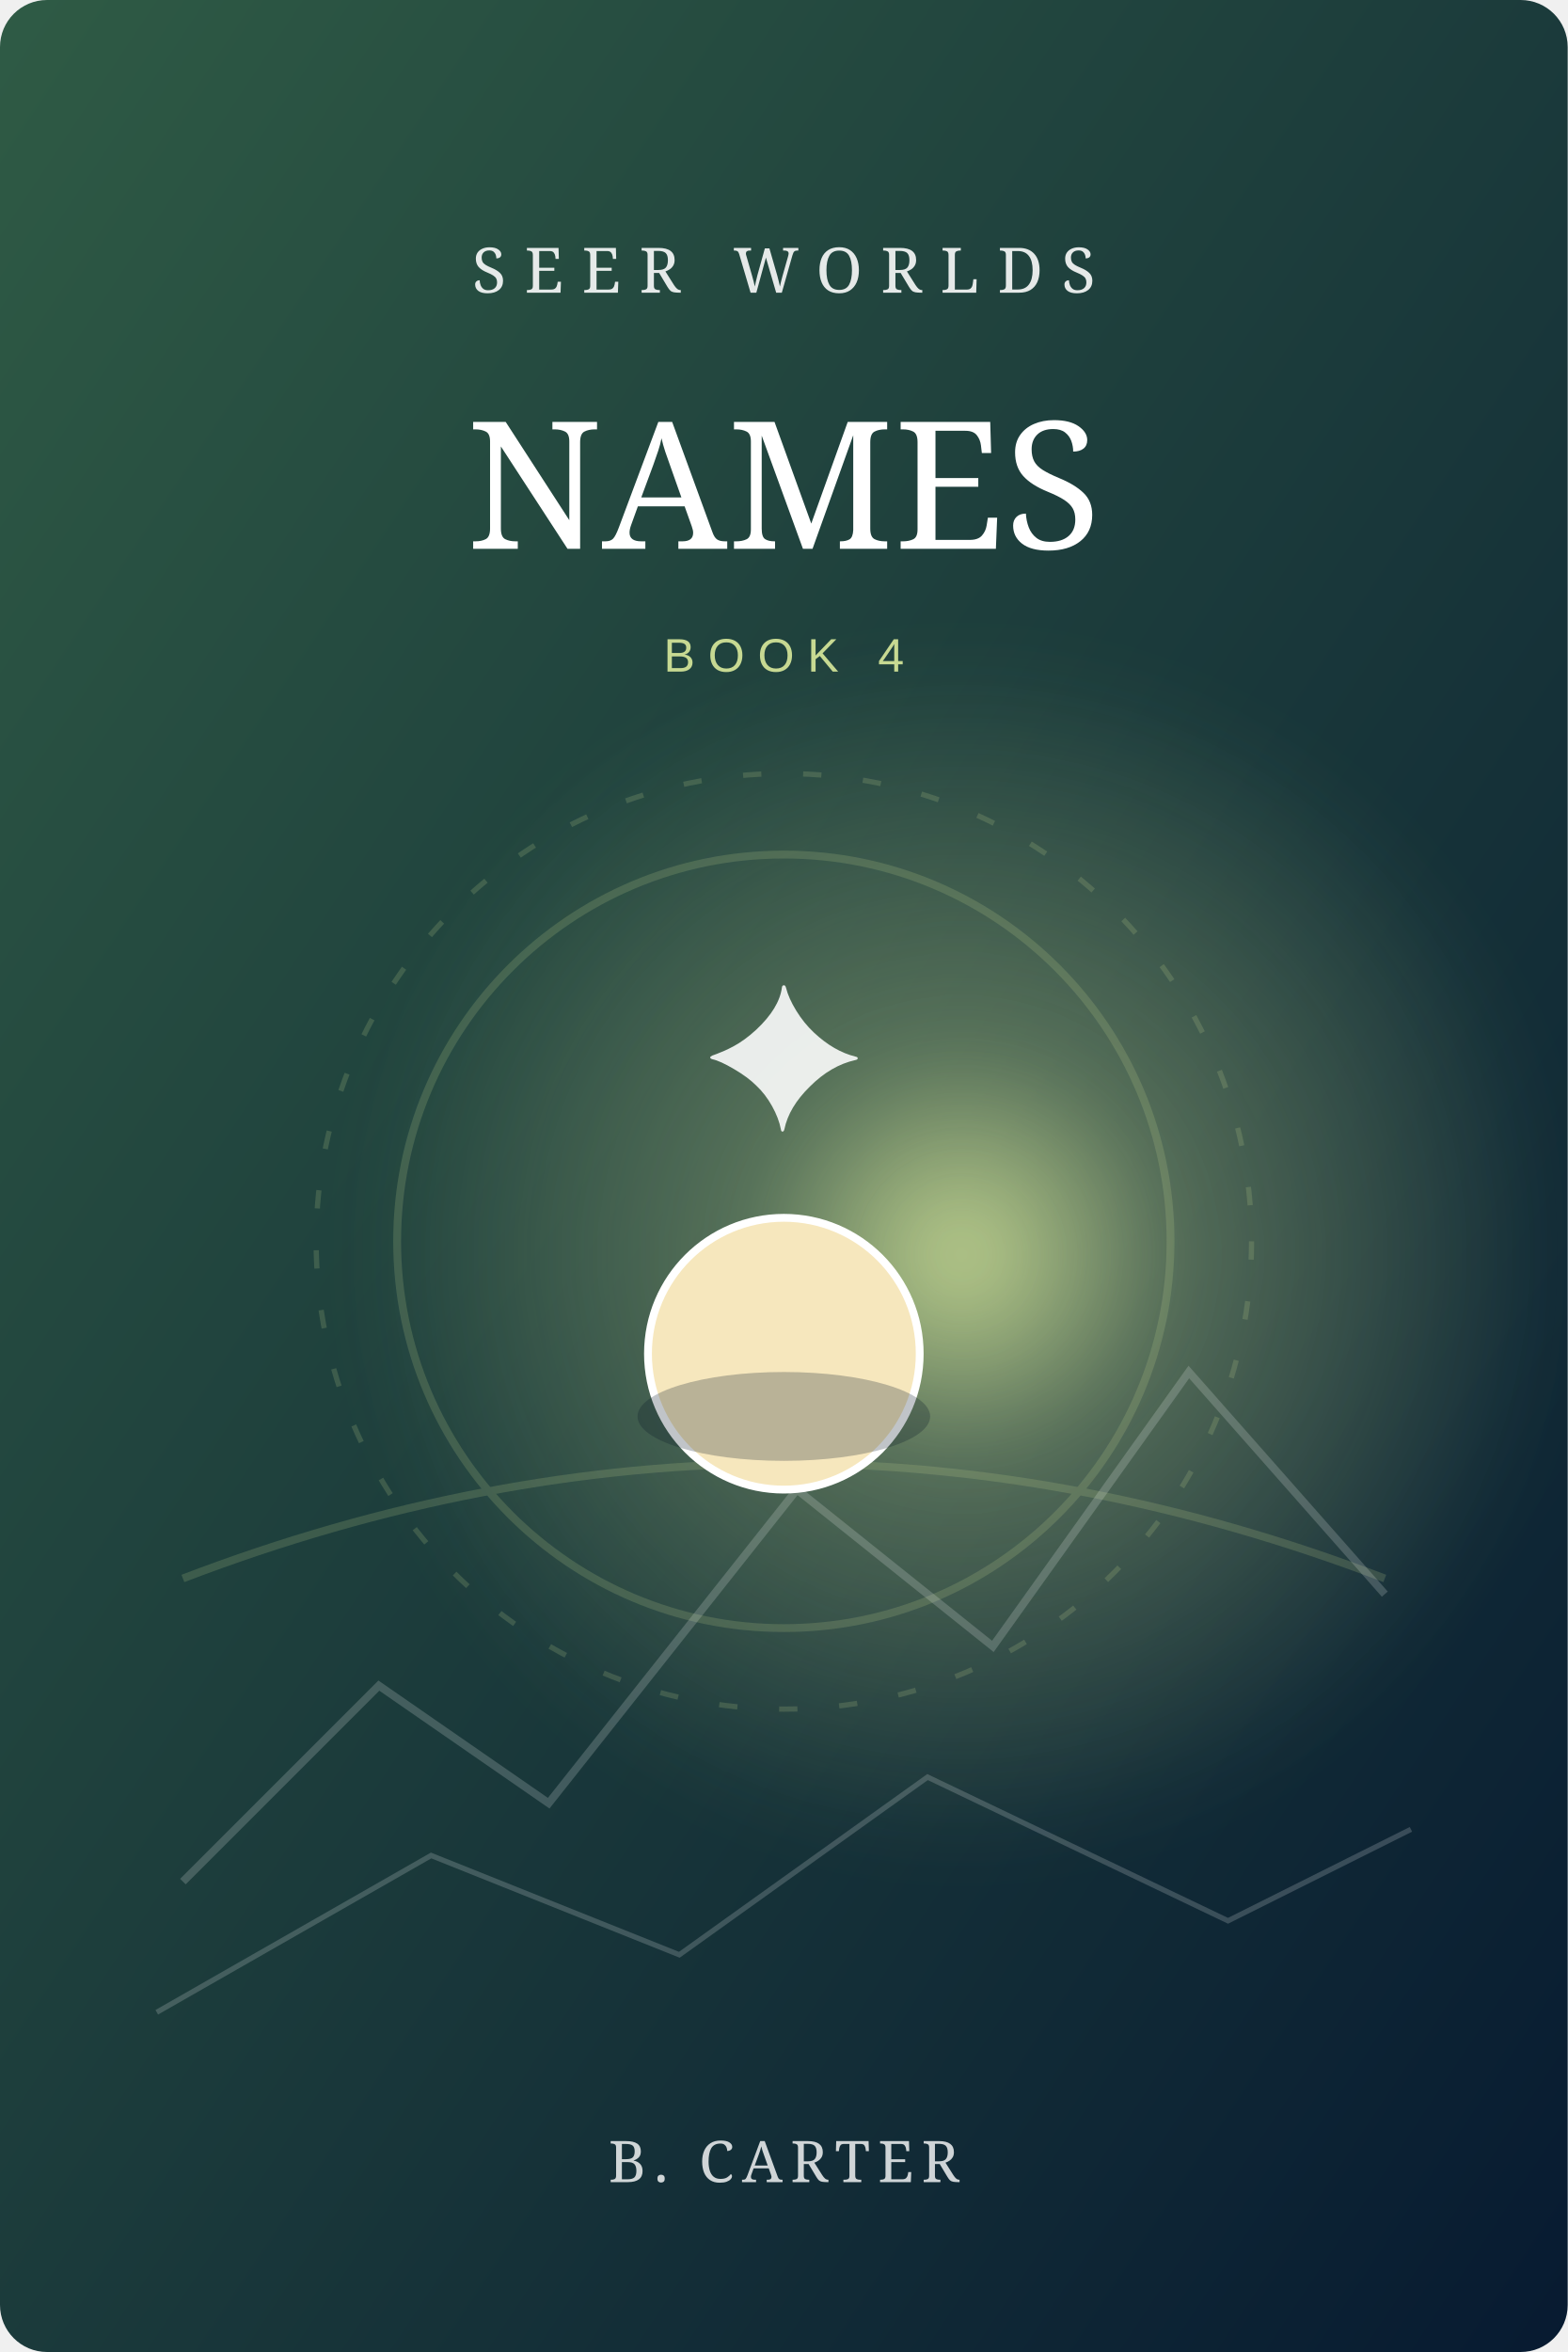
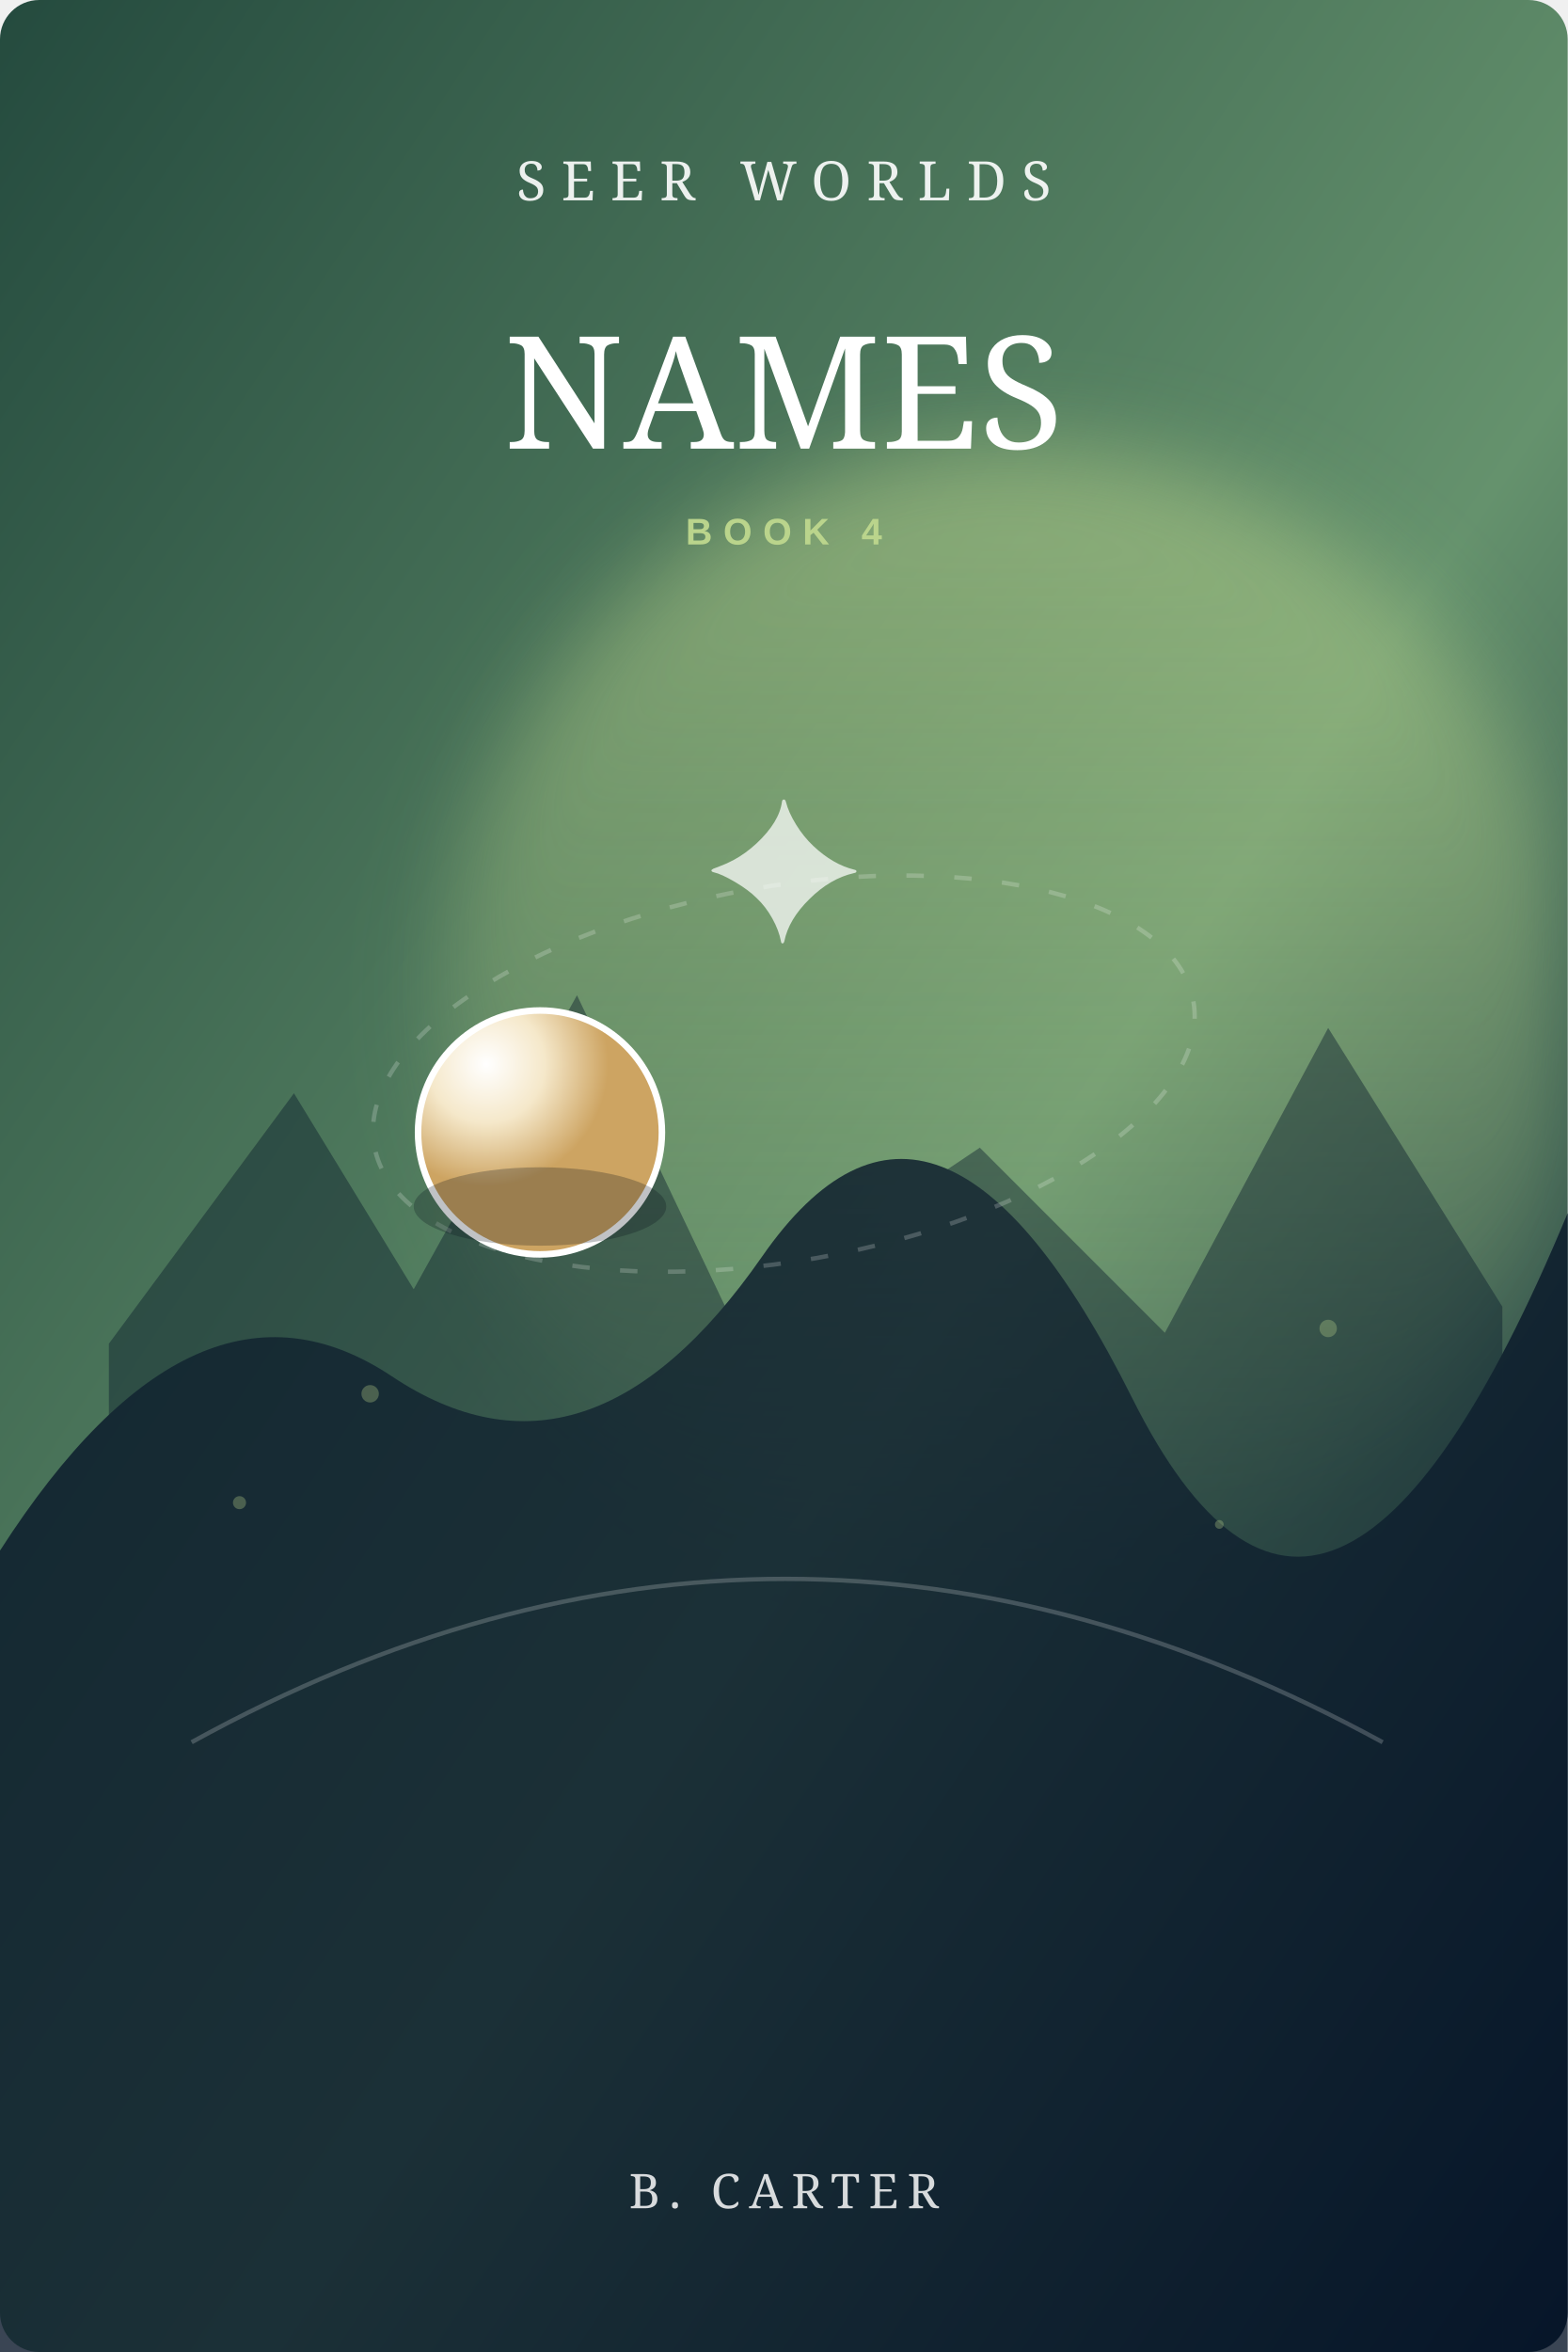
- <svg xmlns="http://www.w3.org/2000/svg" width="600" height="900" viewBox="0 0 600 900">
+ <svg xmlns="http://www.w3.org/2000/svg" width="720" height="1080" viewBox="0 0 720 1080">
  <defs>
-     <linearGradient id="bg" x1="0" y1="0" x2="1" y2="1">
-       <stop offset="0" stop-color="#2f5b45" />
-       <stop offset="1" stop-color="#071a31" />
+     <linearGradient id="sky" x1="0" y1="0" x2="1" y2="1">
+       <stop stop-color="#244a3e" />
+       <stop offset=".58" stop-color="#65926d" />
+       <stop offset="1" stop-color="#07182d" />
    </linearGradient>
-     <radialGradient id="glow">
-       <stop offset="0" stop-color="#c7d992" stop-opacity=".95" />
-       <stop offset=".35" stop-color="#c7d992" stop-opacity=".35" />
-       <stop offset="1" stop-color="#c7d992" stop-opacity="0" />
+     <linearGradient id="sun" x1="0" y1="0" x2="0" y2="1">
+       <stop stop-color="#bad48c" stop-opacity=".95" />
+       <stop offset="1" stop-color="#bad48c" stop-opacity="0" />
+     </linearGradient>
+     <radialGradient id="dot" cx=".28" cy=".22">
+       <stop stop-color="#fff" />
+       <stop offset=".48" stop-color="#f5e8ca" />
+       <stop offset="1" stop-color="#cda462" />
    </radialGradient>
-     <filter id="soft">
-       <feGaussianBlur stdDeviation="13" />
+     <filter id="blur">
+       <feGaussianBlur stdDeviation="20" />
    </filter>
  </defs>
-   <rect width="600" height="900" rx="18" fill="url(#bg)" />
-   <circle cx="368" cy="480" r="230" fill="url(#glow)" filter="url(#soft)" />
-   <g opacity=".18" stroke="#c7d992" fill="none">
-     <circle cx="300" cy="475" r="148" stroke-width="3" />
-     <circle cx="300" cy="475" r="179" stroke-width="2" stroke-dasharray="7 16" />
-     <path d="M70 604 Q300 516 530 604" stroke-width="3" />
+   <rect width="720" height="1080" rx="18" fill="url(#sky)" />
+   <circle cx="464" cy="465" r="260" fill="url(#sun)" filter="url(#blur)" opacity=".56" />
+   <g fill="#061528" opacity=".78">
+     <path d="M0 712 Q90 572 180 632 T350 577 T520 642 T720 557 V1080 H0Z" />
+     <path d="M50 617 L135 502 L190 592 L265 457 L335 604 L450 527 L535 612 L610 472 L690 600 V1080 H50Z" opacity=".52" />
  </g>
-   <g fill="none" stroke="#ffffff" opacity=".18">
-     <path d="M70 720 L145 645 L210 690 L305 570 L380 630 L455 525 L530 610" stroke-width="3" />
-     <path d="M60 770 L165 710 L260 748 L355 680 L470 735 L540 700" stroke-width="2" />
+   <g fill="#bad48c" opacity=".32">
+     <circle cx="110" cy="690" r="3" />
+     <circle cx="170" cy="640" r="4" />
+     <circle cx="610" cy="610" r="4" />
+     <circle cx="560" cy="700" r="2" />
  </g>
-   <circle cx="300" cy="518" r="52" fill="#f6e7bd" stroke="#ffffff" stroke-width="3" />
-   <ellipse cx="300" cy="542" rx="56" ry="17" fill="#031224" opacity=".25" />
-   <text x="300" y="112" text-anchor="middle" font-family="Georgia,serif" font-size="24" letter-spacing="7" fill="#ffffff" opacity=".88">SEER WORLDS</text>
-   <text x="300" y="210" text-anchor="middle" font-family="Georgia,serif" font-size="68" fill="#ffffff">NAMES</text>
-   <text x="300" y="257" text-anchor="middle" font-family="Arial,sans-serif" font-size="18" letter-spacing="5" fill="#c7d992">BOOK 4</text>
-   <text x="300" y="432" text-anchor="middle" font-family="Georgia,serif" font-size="78" fill="#ffffff" opacity=".88">✦</text>
-   <text x="300" y="835" text-anchor="middle" font-family="Georgia,serif" font-size="22" letter-spacing="3" fill="#ffffff" opacity=".8">B. CARTER</text>
+   <g stroke="#fff" opacity=".20" fill="none">
+     <ellipse cx="360" cy="493" rx="191" ry="86" stroke-width="2" stroke-dasharray="8 14" transform="rotate(-10 360 493)" />
+     <path d="M88 800 Q360 650 635 800" stroke-width="2" />
+   </g>
+   <circle cx="248.0" cy="520" r="56" fill="url(#dot)" stroke="#fff" stroke-width="3" />
+   <ellipse cx="248.0" cy="554" rx="58" ry="18" fill="#020b16" opacity=".25" />
+   <text x="360" y="92" text-anchor="middle" fill="#fff" opacity=".9" font-family="Georgia,serif" font-size="25" letter-spacing="7">SEER WORLDS</text>
+   <text x="360" y="206" text-anchor="middle" fill="#fff" font-family="Georgia,serif" font-size="72">NAMES</text>
+   <text x="360" y="250" text-anchor="middle" fill="#bad48c" font-family="Arial,sans-serif" font-size="17" font-weight="700" letter-spacing="5">BOOK 4</text>
+   <text x="360" y="432" text-anchor="middle" fill="#fff" opacity=".72" font-family="Georgia,serif" font-size="92">✦</text>
+   <text x="360" y="1014" text-anchor="middle" fill="#fff" opacity=".83" font-family="Georgia,serif" font-size="22" letter-spacing="4">B. CARTER</text>
</svg>
